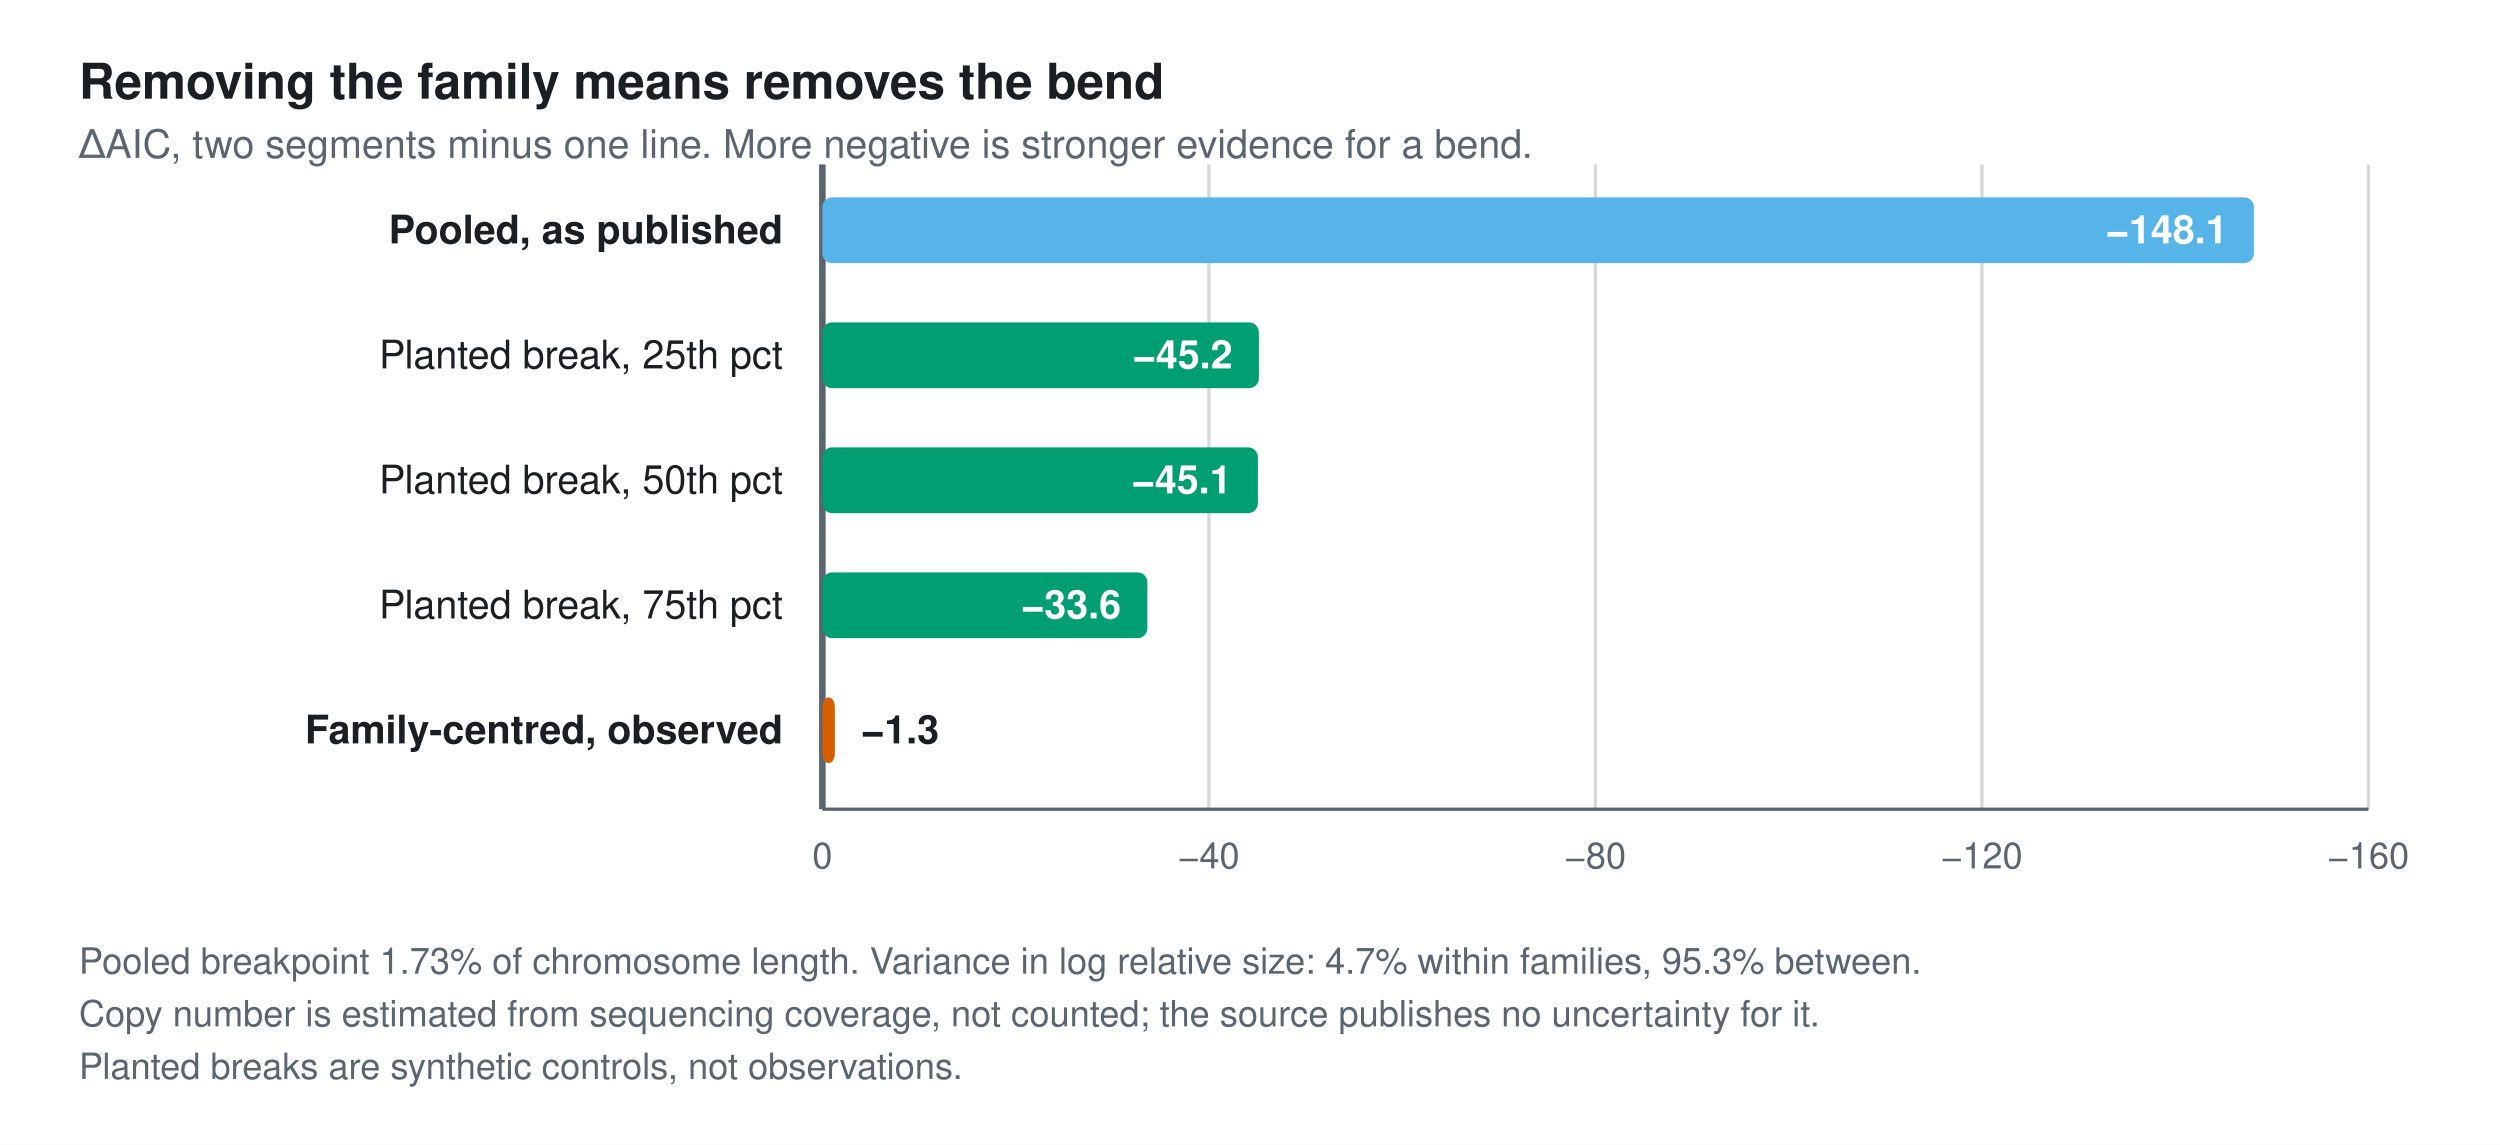
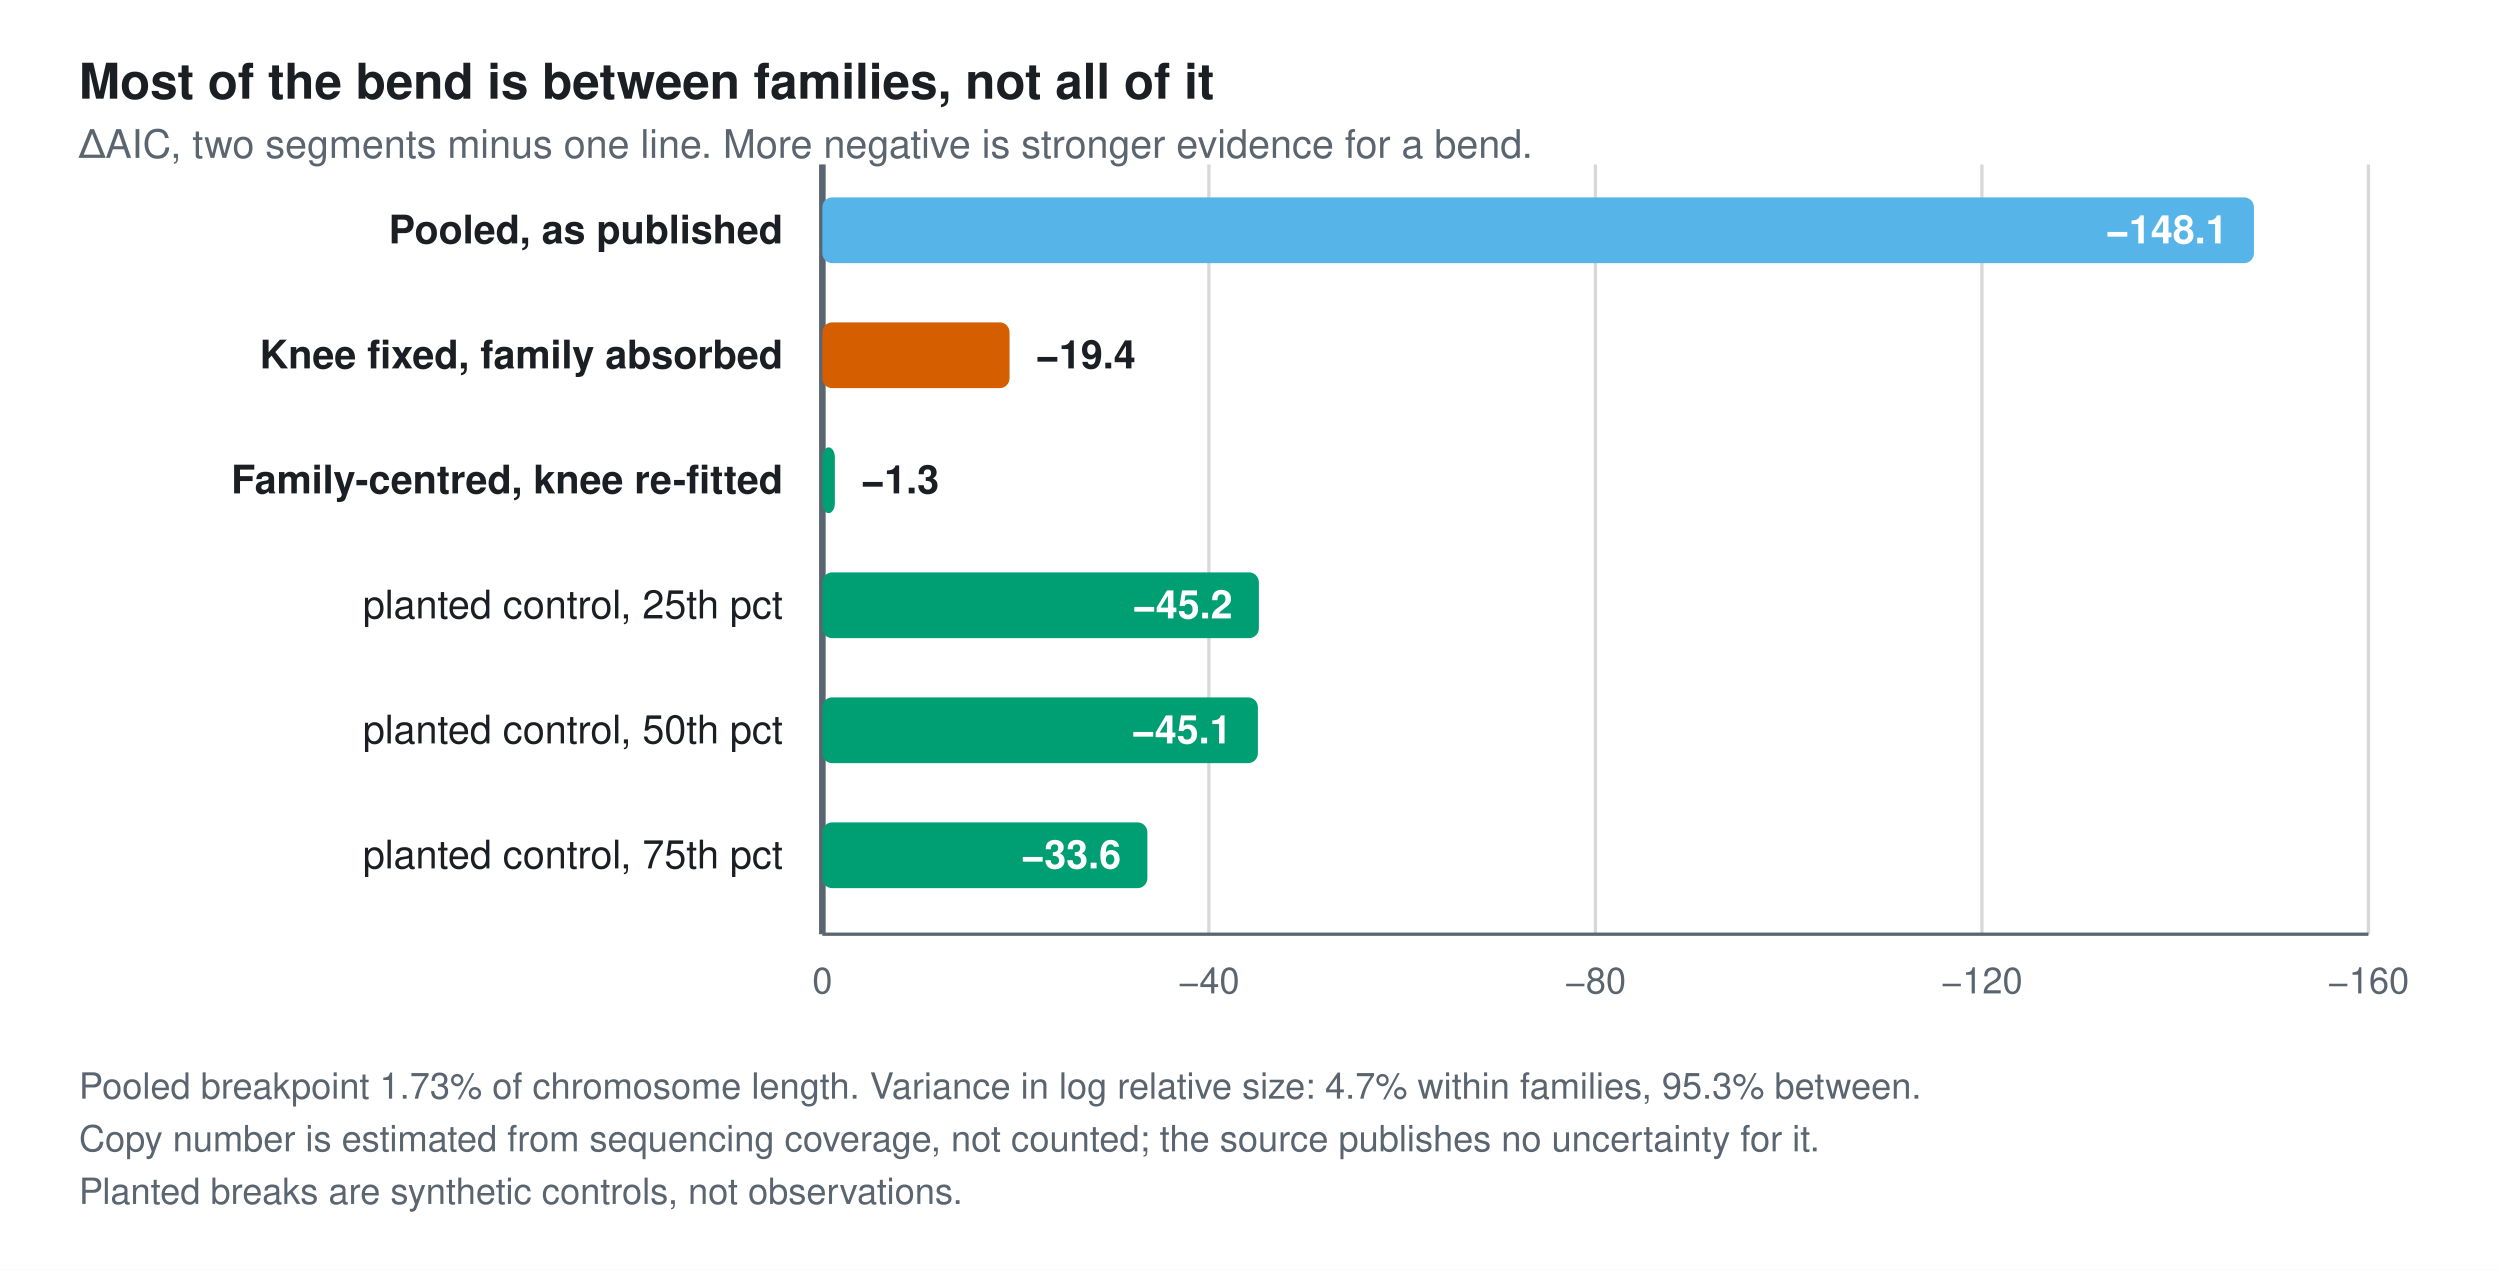
- <svg xmlns="http://www.w3.org/2000/svg" width="760" height="348" viewBox="0 0 760 348" font-family="Helvetica,Arial,sans-serif" role="img" aria-labelledby="t d">
-   <rect width="760" height="348" fill="#ffffff" />
-   <text x="24" y="30" font-size="15" font-weight="bold" fill="#1b1f23">Removing the family means removes the bend</text>
+ <svg xmlns="http://www.w3.org/2000/svg" width="760" height="386" viewBox="0 0 760 386" font-family="Helvetica,Arial,sans-serif" role="img" aria-labelledby="t d">
+   <rect width="760" height="386" fill="#ffffff" />
+   <text x="24" y="30" font-size="15" font-weight="bold" fill="#1b1f23">Most of the bend is between families, not all of it</text>
  <text x="24" y="48" font-size="12" fill="#5a6570">ΔAIC, two segments minus one line. More negative is stronger evidence for a bend.</text>
-   <line x1="250.0" y1="50" x2="250.0" y2="246" stroke="#d8d8d8" stroke-width="1" />
-   <text x="250.0" y="264" font-size="11" fill="#5a6570" text-anchor="middle">0</text>
-   <line x1="367.5" y1="50" x2="367.5" y2="246" stroke="#d8d8d8" stroke-width="1" />
-   <text x="367.5" y="264" font-size="11" fill="#5a6570" text-anchor="middle">−40</text>
-   <line x1="485.0" y1="50" x2="485.0" y2="246" stroke="#d8d8d8" stroke-width="1" />
-   <text x="485.0" y="264" font-size="11" fill="#5a6570" text-anchor="middle">−80</text>
-   <line x1="602.5" y1="50" x2="602.5" y2="246" stroke="#d8d8d8" stroke-width="1" />
-   <text x="602.5" y="264" font-size="11" fill="#5a6570" text-anchor="middle">−120</text>
-   <line x1="720.0" y1="50" x2="720.0" y2="246" stroke="#d8d8d8" stroke-width="1" />
-   <text x="720.0" y="264" font-size="11" fill="#5a6570" text-anchor="middle">−160</text>
-   <line x1="250" y1="50" x2="250" y2="246" stroke="#5a6570" stroke-width="2" />
+   <line x1="250.0" y1="50" x2="250.0" y2="284" stroke="#d8d8d8" stroke-width="1" />
+   <text x="250.0" y="302" font-size="11" fill="#5a6570" text-anchor="middle">0</text>
+   <line x1="367.5" y1="50" x2="367.5" y2="284" stroke="#d8d8d8" stroke-width="1" />
+   <text x="367.5" y="302" font-size="11" fill="#5a6570" text-anchor="middle">−40</text>
+   <line x1="485.0" y1="50" x2="485.0" y2="284" stroke="#d8d8d8" stroke-width="1" />
+   <text x="485.0" y="302" font-size="11" fill="#5a6570" text-anchor="middle">−80</text>
+   <line x1="602.5" y1="50" x2="602.5" y2="284" stroke="#d8d8d8" stroke-width="1" />
+   <text x="602.5" y="302" font-size="11" fill="#5a6570" text-anchor="middle">−120</text>
+   <line x1="720.0" y1="50" x2="720.0" y2="284" stroke="#d8d8d8" stroke-width="1" />
+   <text x="720.0" y="302" font-size="11" fill="#5a6570" text-anchor="middle">−160</text>
+   <line x1="250" y1="50" x2="250" y2="284" stroke="#5a6570" stroke-width="2" />
  <text x="238" y="74" font-size="12" text-anchor="end" fill="#1b1f23" font-weight="bold">Pooled, as published</text>
  <rect x="250" y="60" width="435.2" height="20" rx="3" fill="#56B4E9" />
  <text x="677.2" y="74" font-size="12" text-anchor="end" fill="#ffffff" font-weight="bold">−148.1</text>
-   <text x="238" y="112" font-size="12" text-anchor="end" fill="#1b1f23">Planted break, 25th pct</text>
-   <rect x="250" y="98" width="132.7" height="20" rx="3" fill="#009E73" />
-   <text x="374.7" y="112" font-size="12" text-anchor="end" fill="#ffffff" font-weight="bold">−45.2</text>
-   <text x="238" y="150" font-size="12" text-anchor="end" fill="#1b1f23">Planted break, 50th pct</text>
-   <rect x="250" y="136" width="132.4" height="20" rx="3" fill="#009E73" />
-   <text x="374.4" y="150" font-size="12" text-anchor="end" fill="#ffffff" font-weight="bold">−45.1</text>
-   <text x="238" y="188" font-size="12" text-anchor="end" fill="#1b1f23">Planted break, 75th pct</text>
-   <rect x="250" y="174" width="98.8" height="20" rx="3" fill="#009E73" />
-   <text x="340.8" y="188" font-size="12" text-anchor="end" fill="#ffffff" font-weight="bold">−33.6</text>
-   <text x="238" y="226" font-size="12" text-anchor="end" fill="#1b1f23" font-weight="bold">Family-centred, observed</text>
-   <rect x="250" y="212" width="3.8" height="20" rx="3" fill="#D55E00" />
-   <text x="261.8" y="226" font-size="12" fill="#1b1f23" font-weight="bold">−1.3</text>
-   <line x1="250" y1="246" x2="720" y2="246" stroke="#5a6570" stroke-width="1" />
-   <text x="24" y="296" font-size="11" fill="#5a6570">Pooled breakpoint 1.73% of chromosome length. Variance in log relative size: 4.7% within families, 95.3% between.</text>
-   <text x="24" y="312" font-size="11" fill="#5a6570">Copy number is estimated from sequencing coverage, not counted; the source publishes no uncertainty for it.</text>
-   <text x="24" y="328" font-size="11" fill="#5a6570">Planted breaks are synthetic controls, not observations.</text>
+   <text x="238" y="112" font-size="12" text-anchor="end" fill="#1b1f23" font-weight="bold">Knee fixed, family absorbed</text>
+   <rect x="250" y="98" width="56.9" height="20" rx="3" fill="#D55E00" />
+   <text x="314.9" y="112" font-size="12" fill="#1b1f23" font-weight="bold">−19.4</text>
+   <text x="238" y="150" font-size="12" text-anchor="end" fill="#1b1f23" font-weight="bold">Family-centred, knee re-fitted</text>
+   <rect x="250" y="136" width="3.8" height="20" rx="3" fill="#009E73" />
+   <text x="261.8" y="150" font-size="12" fill="#1b1f23" font-weight="bold">−1.3</text>
+   <text x="238" y="188" font-size="12" text-anchor="end" fill="#1b1f23">   planted control, 25th pct</text>
+   <rect x="250" y="174" width="132.7" height="20" rx="3" fill="#009E73" />
+   <text x="374.7" y="188" font-size="12" text-anchor="end" fill="#ffffff" font-weight="bold">−45.2</text>
+   <text x="238" y="226" font-size="12" text-anchor="end" fill="#1b1f23">   planted control, 50th pct</text>
+   <rect x="250" y="212" width="132.4" height="20" rx="3" fill="#009E73" />
+   <text x="374.4" y="226" font-size="12" text-anchor="end" fill="#ffffff" font-weight="bold">−45.1</text>
+   <text x="238" y="264" font-size="12" text-anchor="end" fill="#1b1f23">   planted control, 75th pct</text>
+   <rect x="250" y="250" width="98.8" height="20" rx="3" fill="#009E73" />
+   <text x="340.8" y="264" font-size="12" text-anchor="end" fill="#ffffff" font-weight="bold">−33.6</text>
+   <line x1="250" y1="284" x2="720" y2="284" stroke="#5a6570" stroke-width="1" />
+   <text x="24" y="334" font-size="11" fill="#5a6570">Pooled breakpoint 1.73% of chromosome length. Variance in log relative size: 4.7% within families, 95.3% between.</text>
+   <text x="24" y="350" font-size="11" fill="#5a6570">Copy number is estimated from sequencing coverage, not counted; the source publishes no uncertainty for it.</text>
+   <text x="24" y="366" font-size="11" fill="#5a6570">Planted breaks are synthetic controls, not observations.</text>
</svg>
